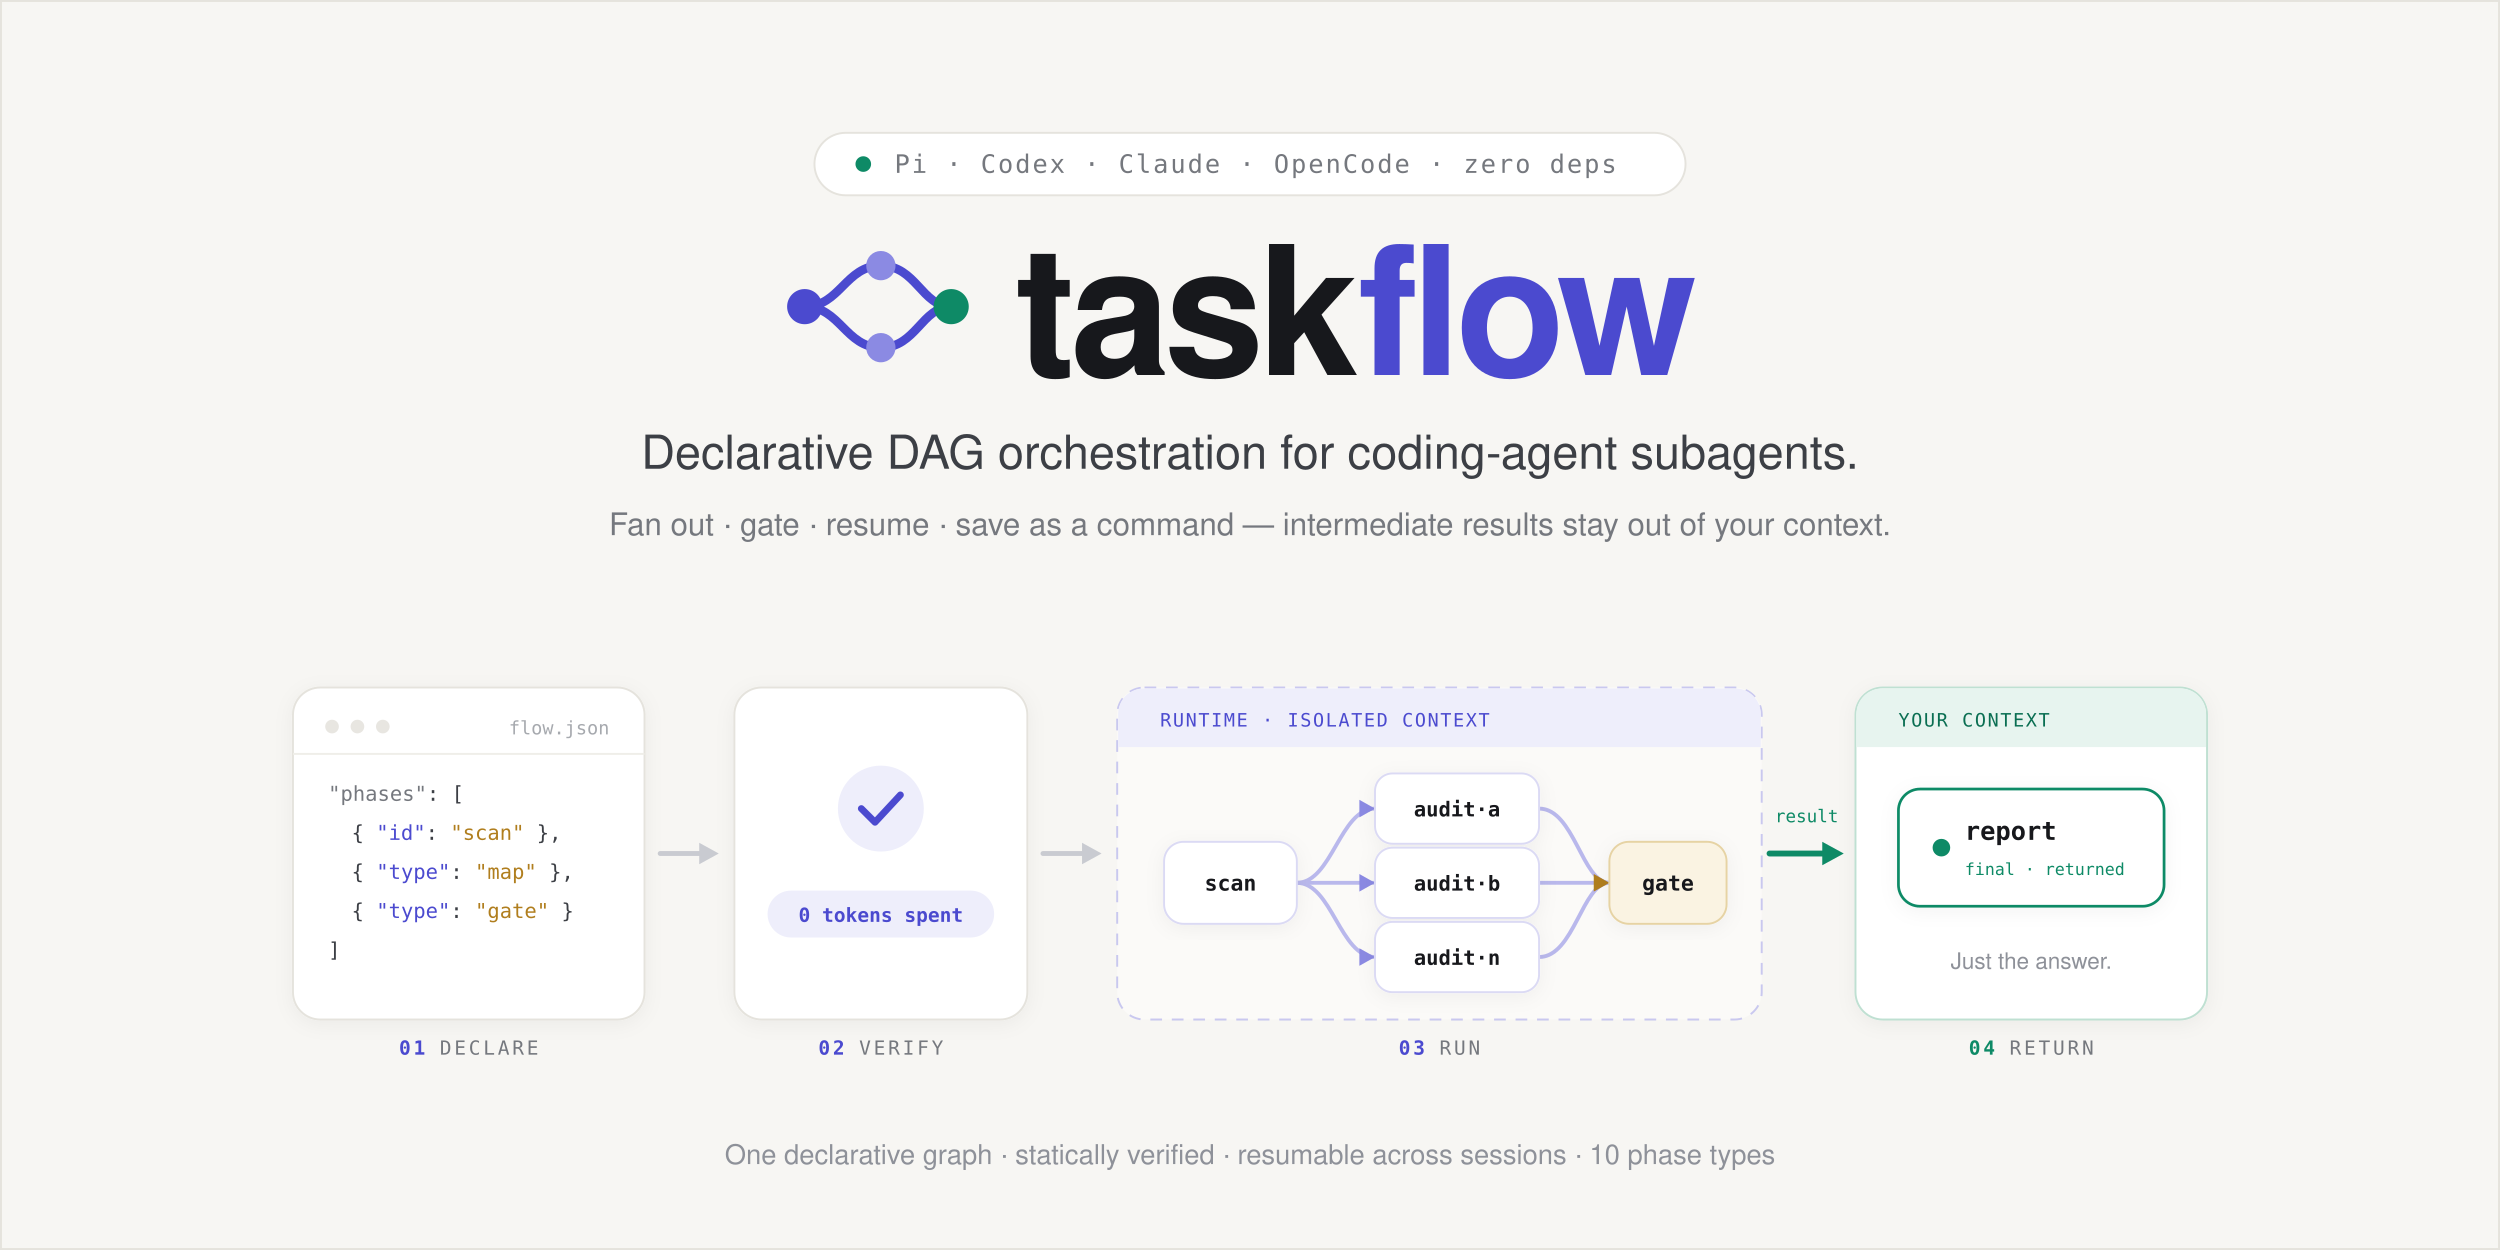
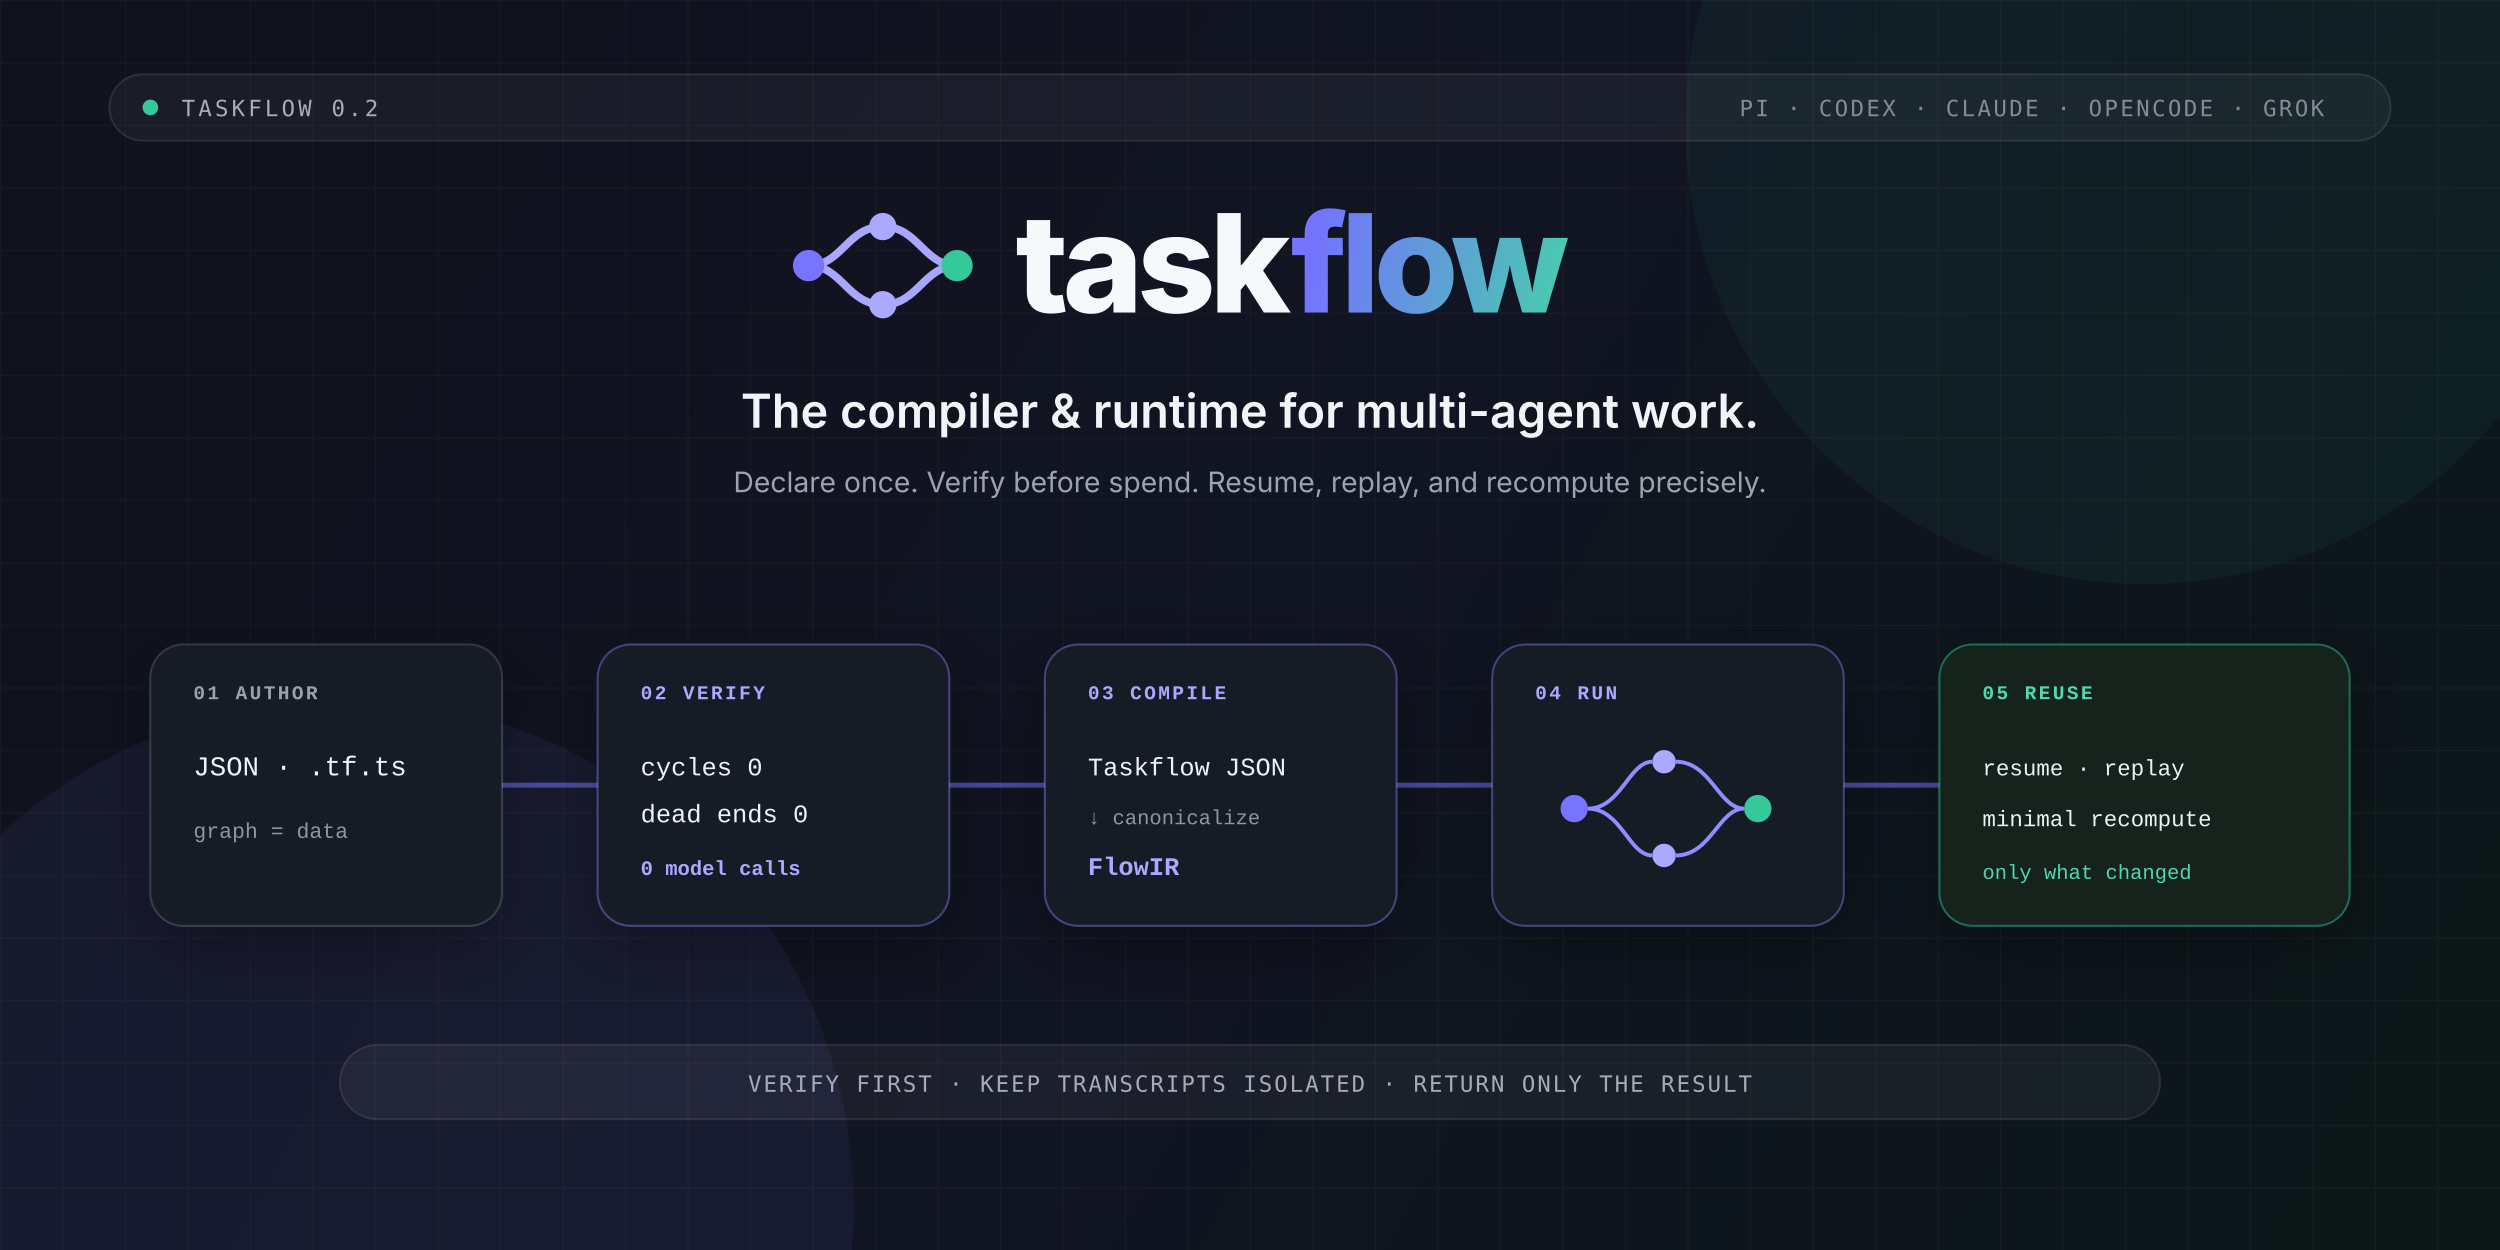
- <svg xmlns="http://www.w3.org/2000/svg" width="1280" height="640" viewBox="0 0 1280 640" fill="none" role="img" aria-label="taskflow — declarative DAG orchestration for coding-agent subagents. Declare, verify, run isolated, return only the result. Zero deps, runs on Pi, Codex, Claude Code, and OpenCode.">
+ <svg xmlns="http://www.w3.org/2000/svg" width="1280" height="640" viewBox="0 0 1280 640" fill="none" role="img" aria-label="taskflow 0.2 — the compiler and runtime for multi-agent work. Verify before spend, run isolated, resume, replay, and recompute precisely across five coding-agent hosts.">
  <defs>
-     <filter id="card" x="-20%" y="-20%" width="140%" height="140%">
-       <feDropShadow dx="0" dy="2" stdDeviation="5" flood-color="#1B1D29" flood-opacity="0.05" />
+     <linearGradient id="bg" x1="80" y1="20" x2="1200" y2="640" gradientUnits="userSpaceOnUse">
+       <stop stop-color="#10131D" />
+       <stop offset="0.52" stop-color="#111422" />
+       <stop offset="1" stop-color="#0C1718" />
+     </linearGradient>
+     <linearGradient id="brand" x1="488" y1="122" x2="806" y2="190" gradientUnits="userSpaceOnUse">
+       <stop stop-color="#A8A7FF" />
+       <stop offset="0.55" stop-color="#7472FF" />
+       <stop offset="1" stop-color="#45D4A7" />
+     </linearGradient>
+     <pattern id="grid" width="32" height="32" patternUnits="userSpaceOnUse">
+       <path d="M32 0H0V32" stroke="#FFFFFF" stroke-opacity="0.035" />
+     </pattern>
+     <filter id="shadow" x="-20%" y="-30%" width="140%" height="170%">
+       <feDropShadow dx="0" dy="10" stdDeviation="18" flood-color="#000000" flood-opacity="0.3" />
    </filter>
  </defs>
-   <rect width="1280" height="640" fill="#F7F6F3" />
-   <rect x="0.5" y="0.5" width="1279" height="639" stroke="#E5E3DD" />
-   <rect x="417" y="68" width="446" height="32" rx="16" fill="#FFFFFF" stroke="#E5E3DD" />
-   <circle cx="442" cy="84" r="4" fill="#0E8A66" />
-   <text x="458" y="88.5" font-family="'SF Mono',Menlo,monospace" font-size="13" letter-spacing="1" fill="#75787E">Pi · Codex · Claude · OpenCode · zero deps</text>
-   <g transform="translate(400,124) scale(1.5)">
-     <path d="M8 22 C20 22, 22 8, 34 8 M8 22 C20 22, 22 36, 34 36 M34 8 C46 8, 48 22, 58 22 M34 36 C46 36, 48 22, 58 22" stroke="#4B4ACF" stroke-width="3" fill="none" stroke-linecap="round" />
-     <circle cx="8" cy="22" r="6" fill="#4B4ACF" />
-     <circle cx="34" cy="8" r="5" fill="#8B8AE3" />
-     <circle cx="34" cy="36" r="5" fill="#8B8AE3" />
-     <circle cx="58" cy="22" r="6" fill="#0E8A66" />
+   <rect width="1280" height="640" fill="url(#bg)" />
+   <rect width="1280" height="640" fill="url(#grid)" />
+   <circle cx="1098" cy="64" r="235" fill="#35C99A" fill-opacity="0.05" />
+   <circle cx="177" cy="618" r="260" fill="#7775FF" fill-opacity="0.07" />
+   <g transform="translate(56 38)">
+     <rect width="1168" height="34" rx="17" fill="#FFFFFF" fill-opacity="0.045" stroke="#FFFFFF" stroke-opacity="0.1" />
+     <circle cx="21" cy="17" r="4" fill="#35C99A" />
+     <text x="37" y="21.5" font-family="SFMono-Regular,Consolas,monospace" font-size="11.5" letter-spacing="1.6" fill="#A9ADBA">TASKFLOW 0.2</text>
+     <text x="1134" y="21.5" text-anchor="end" font-family="SFMono-Regular,Consolas,monospace" font-size="11.5" letter-spacing="1.2" fill="#858A99">PI · CODEX · CLAUDE · OPENCODE · GROK</text>
  </g>
-   <text x="520" y="192" font-family="'Helvetica Neue',Helvetica,Arial,sans-serif" font-size="92" font-weight="700" letter-spacing="-3" fill="#17181C">task<tspan fill="#4B4ACF">flow</tspan>
+   <g transform="translate(406 108)">
+     <path d="M8 28C25 28 28 8 46 8M8 28C25 28 28 48 46 48M46 8C64 8 67 28 84 28M46 48C64 48 67 28 84 28" stroke="url(#brand)" stroke-width="4" stroke-linecap="round" />
+     <circle cx="8" cy="28" r="8" fill="#7775FF" />
+     <circle cx="46" cy="8" r="7" fill="#AAA9FF" />
+     <circle cx="46" cy="48" r="7" fill="#AAA9FF" />
+     <circle cx="84" cy="28" r="8" fill="#35C99A" />
+   </g>
+   <text x="520" y="160" font-family="Inter,Helvetica Neue,Arial,sans-serif" font-size="70" font-weight="760" letter-spacing="-3" fill="#F7F8FB">task<tspan fill="url(#brand)">flow</tspan>
  </text>
-   <text x="640" y="240" text-anchor="middle" font-family="'Helvetica Neue',Helvetica,Arial,sans-serif" font-size="24" font-weight="500" fill="#3C3F45">Declarative DAG orchestration for coding-agent subagents.</text>
-   <text x="640" y="274" text-anchor="middle" font-family="'Helvetica Neue',Helvetica,Arial,sans-serif" font-size="16" fill="#75787E">Fan out · gate · resume · save as a command — intermediate results stay out of your context.</text>
-   <g filter="url(#card)">
-     <rect x="150" y="352" width="180" height="170" rx="14" fill="#FFFFFF" stroke="#E5E3DD" />
+   <text x="640" y="219" text-anchor="middle" font-family="Inter,Helvetica Neue,Arial,sans-serif" font-size="24" font-weight="620" fill="#F3F4F8">The compiler &amp; runtime for multi-agent work.</text>
+   <text x="640" y="252" text-anchor="middle" font-family="Inter,Helvetica Neue,Arial,sans-serif" font-size="14.5" fill="#9DA2B0">Declare once. Verify before spend. Resume, replay, and recompute precisely.</text>
+   <path d="M151 402H1128" stroke="#7775FF" stroke-opacity="0.56" stroke-width="2.5" />
+   <g font-family="SFMono-Regular,Consolas,Liberation Mono,monospace" filter="url(#shadow)">
+     <g>
+       <rect x="77" y="330" width="180" height="144" rx="17" fill="#171B28" stroke="#FFFFFF" stroke-opacity="0.13" />
+       <text x="99" y="358" font-size="10" font-weight="700" letter-spacing="1.2" fill="#9BA0AE">01 AUTHOR</text>
+       <text x="99" y="397" font-size="14" fill="#F1F2F6">JSON  ·  .tf.ts</text>
+       <text x="99" y="429" font-size="11" fill="#8F94A3">graph = data</text>
+     </g>
+     <g>
+       <rect x="306" y="330" width="180" height="144" rx="17" fill="#171B28" stroke="#8E8CFF" stroke-opacity="0.38" />
+       <text x="328" y="358" font-size="10" font-weight="700" letter-spacing="1.2" fill="#AAA9FF">02 VERIFY</text>
+       <text x="328" y="397" font-size="13" fill="#F1F2F6">cycles     0</text>
+       <text x="328" y="421" font-size="13" fill="#F1F2F6">dead ends  0</text>
+       <text x="328" y="448" font-size="10.5" font-weight="700" fill="#AAA9FF">0 model calls</text>
+     </g>
+     <g>
+       <rect x="535" y="330" width="180" height="144" rx="17" fill="#171B28" stroke="#8E8CFF" stroke-opacity="0.38" />
+       <text x="557" y="358" font-size="10" font-weight="700" letter-spacing="1.2" fill="#AAA9FF">03 COMPILE</text>
+       <text x="557" y="397" font-size="13" fill="#F1F2F6">Taskflow JSON</text>
+       <text x="557" y="422" font-size="10.5" fill="#8F94A3">↓ canonicalize</text>
+       <text x="557" y="448" font-size="13" font-weight="700" fill="#AAA9FF">FlowIR</text>
+     </g>
+     <g>
+       <rect x="764" y="330" width="180" height="144" rx="17" fill="#171B28" stroke="#8E8CFF" stroke-opacity="0.38" />
+       <text x="786" y="358" font-size="10" font-weight="700" letter-spacing="1.2" fill="#AAA9FF">04 RUN</text>
+       <circle cx="806" cy="414" r="7" fill="#7775FF" />
+       <circle cx="852" cy="390" r="6" fill="#AAA9FF" />
+       <circle cx="852" cy="438" r="6" fill="#AAA9FF" />
+       <circle cx="900" cy="414" r="7" fill="#35C99A" />
+       <path d="M813 414C830 414 834 390 846 390M813 414C830 414 834 438 846 438M858 390C876 390 880 414 893 414M858 438C876 438 880 414 893 414" stroke="#8F8DFF" stroke-width="2" />
+     </g>
+     <g>
+       <rect x="993" y="330" width="210" height="144" rx="17" fill="#13201F" stroke="#35C99A" stroke-opacity="0.45" />
+       <text x="1015" y="358" font-size="10" font-weight="700" letter-spacing="1.2" fill="#52D7AF">05 REUSE</text>
+       <text x="1015" y="397" font-size="11.5" fill="#EAF4F1">resume · replay</text>
+       <text x="1015" y="423" font-size="11.5" fill="#EAF4F1">minimal recompute</text>
+       <text x="1015" y="450" font-size="10.5" fill="#52D7AF">only what changed</text>
+     </g>
  </g>
-   <circle cx="170" cy="372" r="3.5" fill="#E8E6E1" />
-   <circle cx="183" cy="372" r="3.5" fill="#E8E6E1" />
-   <circle cx="196" cy="372" r="3.5" fill="#E8E6E1" />
-   <text x="312" y="376" text-anchor="end" font-family="'SF Mono',Menlo,monospace" font-size="9.5" fill="#A6A9AE">flow.json</text>
-   <line x1="150" y1="386" x2="330" y2="386" stroke="#EFEEE9" />
-   <g font-family="'SF Mono',Menlo,monospace" font-size="10.5" fill="#3C3F45">
-     <text x="168" y="410">
-       <tspan fill="#75787E">"phases"</tspan>: [</text>
-     <text x="180" y="430">{ <tspan fill="#4B4ACF">"id"</tspan>: <tspan fill="#B07E1E">"scan"</tspan> },</text>
-     <text x="180" y="450">{ <tspan fill="#4B4ACF">"type"</tspan>: <tspan fill="#B07E1E">"map"</tspan> },</text>
-     <text x="180" y="470">{ <tspan fill="#4B4ACF">"type"</tspan>: <tspan fill="#B07E1E">"gate"</tspan> }</text>
-     <text x="168" y="490">]</text>
-   </g>
-   <text x="240" y="540" text-anchor="middle" font-family="'SF Mono',Menlo,monospace" font-size="10" letter-spacing="1.4" fill="#75787E">
-     <tspan fill="#4B4ACF" font-weight="700">01</tspan> DECLARE</text>
-   <path d="M338 437 H360" stroke="#C9CBD1" stroke-width="2.5" stroke-linecap="round" />
-   <path d="M368 437 l-10 -5.5 v11 z" fill="#C9CBD1" />
-   <g filter="url(#card)">
-     <rect x="376" y="352" width="150" height="170" rx="14" fill="#FFFFFF" stroke="#E5E3DD" />
-   </g>
-   <circle cx="451" cy="414" r="22" fill="#EEEEFB" />
-   <path d="M441 414 l7 7 l13 -14" stroke="#4B4ACF" stroke-width="3.5" fill="none" stroke-linecap="round" stroke-linejoin="round" />
-   <rect x="393" y="456" width="116" height="24" rx="12" fill="#EEEEFB" />
-   <text x="451" y="472" text-anchor="middle" font-family="'SF Mono',Menlo,monospace" font-size="10" font-weight="700" fill="#4B4ACF">0 tokens spent</text>
-   <text x="451" y="540" text-anchor="middle" font-family="'SF Mono',Menlo,monospace" font-size="10" letter-spacing="1.4" fill="#75787E">
-     <tspan fill="#4B4ACF" font-weight="700">02</tspan> VERIFY</text>
-   <path d="M534 437 H556" stroke="#C9CBD1" stroke-width="2.5" stroke-linecap="round" />
-   <path d="M564 437 l-10 -5.5 v11 z" fill="#C9CBD1" />
-   <rect x="572" y="352" width="330" height="170" rx="14" fill="#FBFAF8" stroke="#C9C8EF" stroke-dasharray="6 5" />
-   <path d="M585.5 352.5 h303 a13 13 0 0 1 13 13 v17 h-329 v-17 a13 13 0 0 1 13 -13 z" fill="#EEEEFB" />
-   <text x="594" y="372" font-family="'SF Mono',Menlo,monospace" font-size="9.5" letter-spacing="0.8" fill="#4B4ACF">RUNTIME · ISOLATED CONTEXT</text>
-   <g stroke="#B9B8EC" stroke-width="2" fill="none" stroke-linecap="round">
-     <path d="M664 452 C682 452, 686 414, 704 414" />
-     <path d="M664 452 H704" />
-     <path d="M664 452 C682 452, 686 490, 704 490" />
-     <path d="M788 414 C806 414, 810 452, 824 452" />
-     <path d="M788 452 H824" />
-     <path d="M788 490 C806 490, 810 452, 824 452" />
-   </g>
-   <g fill="#8B8AE3">
-     <path d="M704 414 l-8 -4.5 v9 z" />
-     <path d="M704 452 l-8 -4.5 v9 z" />
-     <path d="M704 490 l-8 -4.5 v9 z" />
-   </g>
-   <path d="M824 452 l-8 -4.5 v9 z" fill="#B07E1E" />
-   <g filter="url(#card)">
-     <rect x="596" y="431" width="68" height="42" rx="10" fill="#FFFFFF" stroke="#DBDAF4" />
-   </g>
-   <text x="630" y="456" text-anchor="middle" font-family="'SF Mono',Menlo,monospace" font-size="11" font-weight="700" fill="#17181C">scan</text>
-   <g filter="url(#card)">
-     <rect x="704" y="396" width="84" height="36" rx="9" fill="#FFFFFF" stroke="#DBDAF4" />
-     <rect x="704" y="434" width="84" height="36" rx="9" fill="#FFFFFF" stroke="#DBDAF4" />
-     <rect x="704" y="472" width="84" height="36" rx="9" fill="#FFFFFF" stroke="#DBDAF4" />
-   </g>
-   <g font-family="'SF Mono',Menlo,monospace" font-size="10.5" font-weight="700" fill="#17181C" text-anchor="middle">
-     <text x="746" y="418">audit·a</text>
-     <text x="746" y="456">audit·b</text>
-     <text x="746" y="494">audit·n</text>
-   </g>
-   <g filter="url(#card)">
-     <rect x="824" y="431" width="60" height="42" rx="10" fill="#FAF3E2" stroke="#E6D3A4" />
-   </g>
-   <text x="854" y="456" text-anchor="middle" font-family="'SF Mono',Menlo,monospace" font-size="11" font-weight="700" fill="#17181C">gate</text>
-   <text x="737" y="540" text-anchor="middle" font-family="'SF Mono',Menlo,monospace" font-size="10" letter-spacing="1.4" fill="#75787E">
-     <tspan fill="#4B4ACF" font-weight="700">03</tspan> RUN</text>
-   <path d="M906 437 H936" stroke="#0E8A66" stroke-width="3" stroke-linecap="round" />
-   <path d="M944 437 l-11 -6 v12 z" fill="#0E8A66" />
-   <text x="925" y="421" text-anchor="middle" font-family="'SF Mono',Menlo,monospace" font-size="9" fill="#0E8A66">result</text>
-   <g filter="url(#card)">
-     <rect x="950" y="352" width="180" height="170" rx="14" fill="#FFFFFF" stroke="#BFE0D2" />
-   </g>
-   <path d="M963.5 352.5 h153 a13 13 0 0 1 13 13 v17 h-179 v-17 a13 13 0 0 1 13 -13 z" fill="#E7F4EF" />
-   <text x="972" y="372" font-family="'SF Mono',Menlo,monospace" font-size="9.5" letter-spacing="0.8" fill="#0A6E52">YOUR CONTEXT</text>
-   <g filter="url(#card)">
-     <rect x="972" y="404" width="136" height="60" rx="11" fill="#FFFFFF" stroke="#0E8A66" stroke-width="1.4" />
-   </g>
-   <circle cx="994" cy="434" r="4.5" fill="#0E8A66" />
-   <text x="1006" y="430" font-family="'SF Mono',Menlo,monospace" font-size="13" font-weight="700" fill="#17181C">report</text>
-   <text x="1006" y="448" font-family="'SF Mono',Menlo,monospace" font-size="8.5" fill="#0E8A66">final · returned</text>
-   <text x="1040" y="496" text-anchor="middle" font-family="'Helvetica Neue',Helvetica,Arial,sans-serif" font-size="11.5" fill="#8E9199">Just the answer.</text>
-   <text x="1040" y="540" text-anchor="middle" font-family="'SF Mono',Menlo,monospace" font-size="10" letter-spacing="1.4" fill="#75787E">
-     <tspan fill="#0E8A66" font-weight="700">04</tspan> RETURN</text>
-   <text x="640" y="596" text-anchor="middle" font-family="'Helvetica Neue',Helvetica,Arial,sans-serif" font-size="14" fill="#8E9199">One declarative graph · statically verified · resumable across sessions · 10 phase types</text>
+   <rect x="174" y="535" width="932" height="38" rx="19" fill="#FFFFFF" fill-opacity="0.05" stroke="#FFFFFF" stroke-opacity="0.09" />
+   <text x="640" y="559" text-anchor="middle" font-family="SFMono-Regular,Consolas,monospace" font-size="11.5" letter-spacing="1" fill="#A7ABB8">VERIFY FIRST · KEEP TRANSCRIPTS ISOLATED · RETURN ONLY THE RESULT</text>
</svg>
